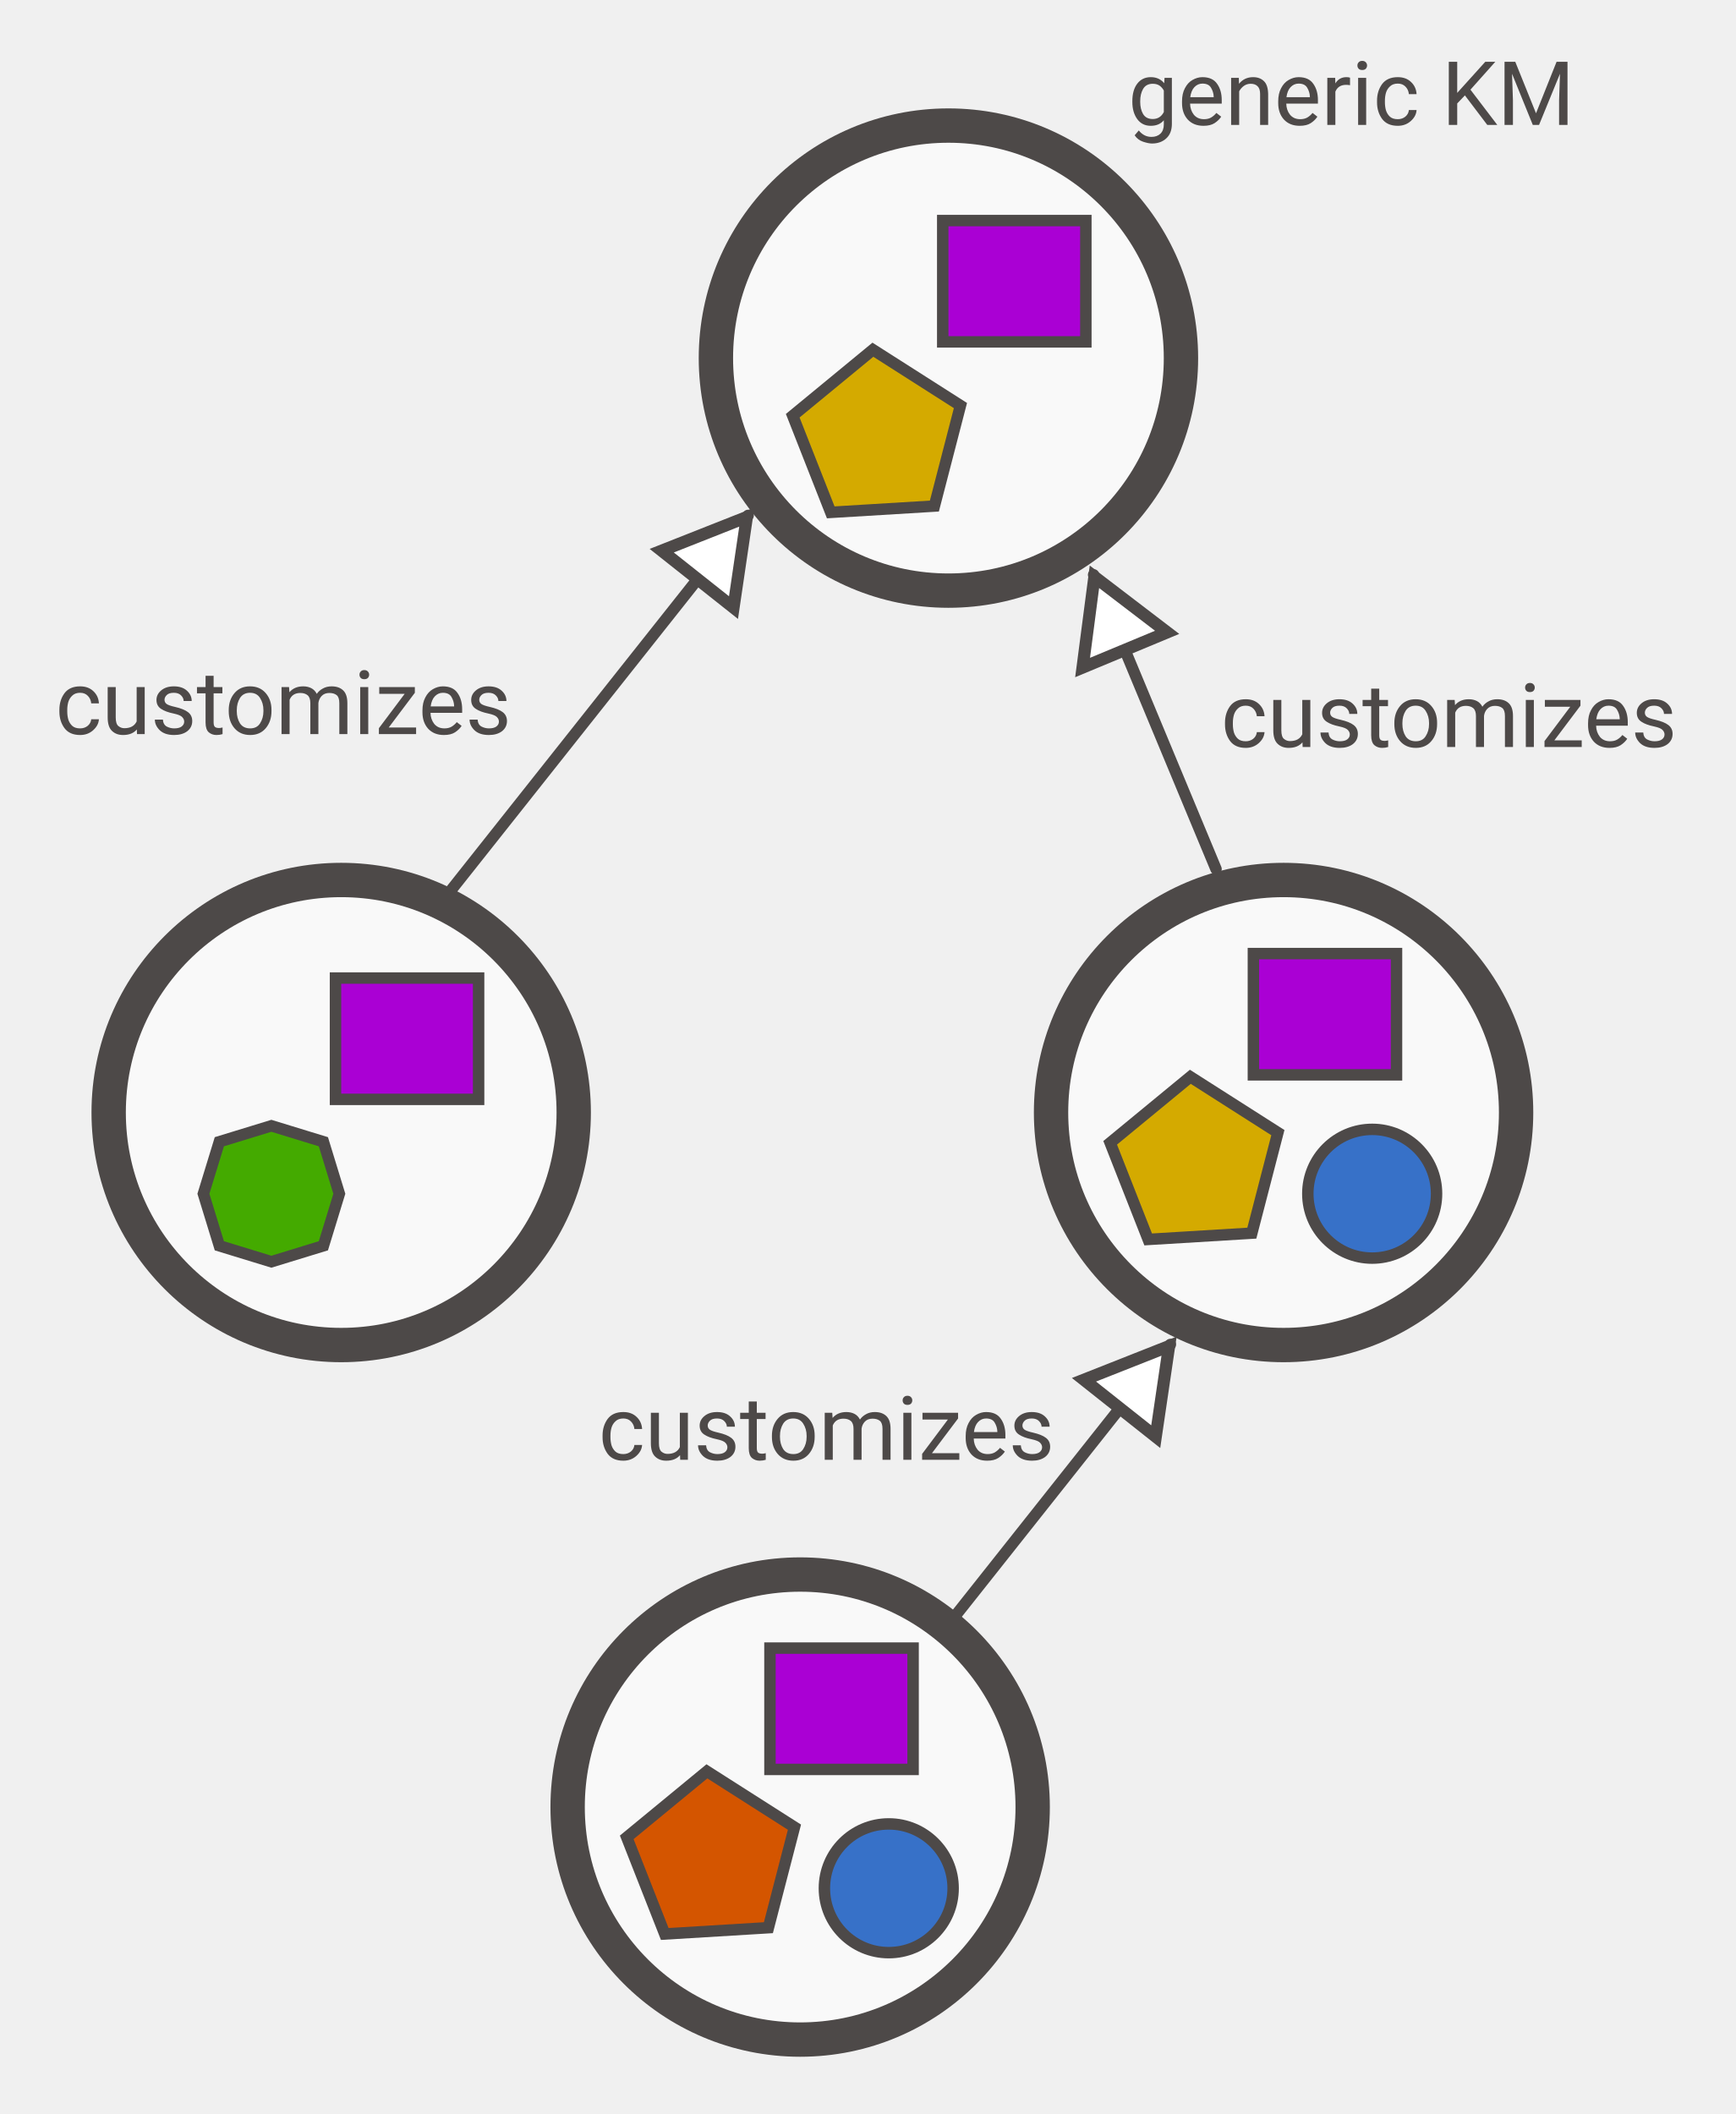
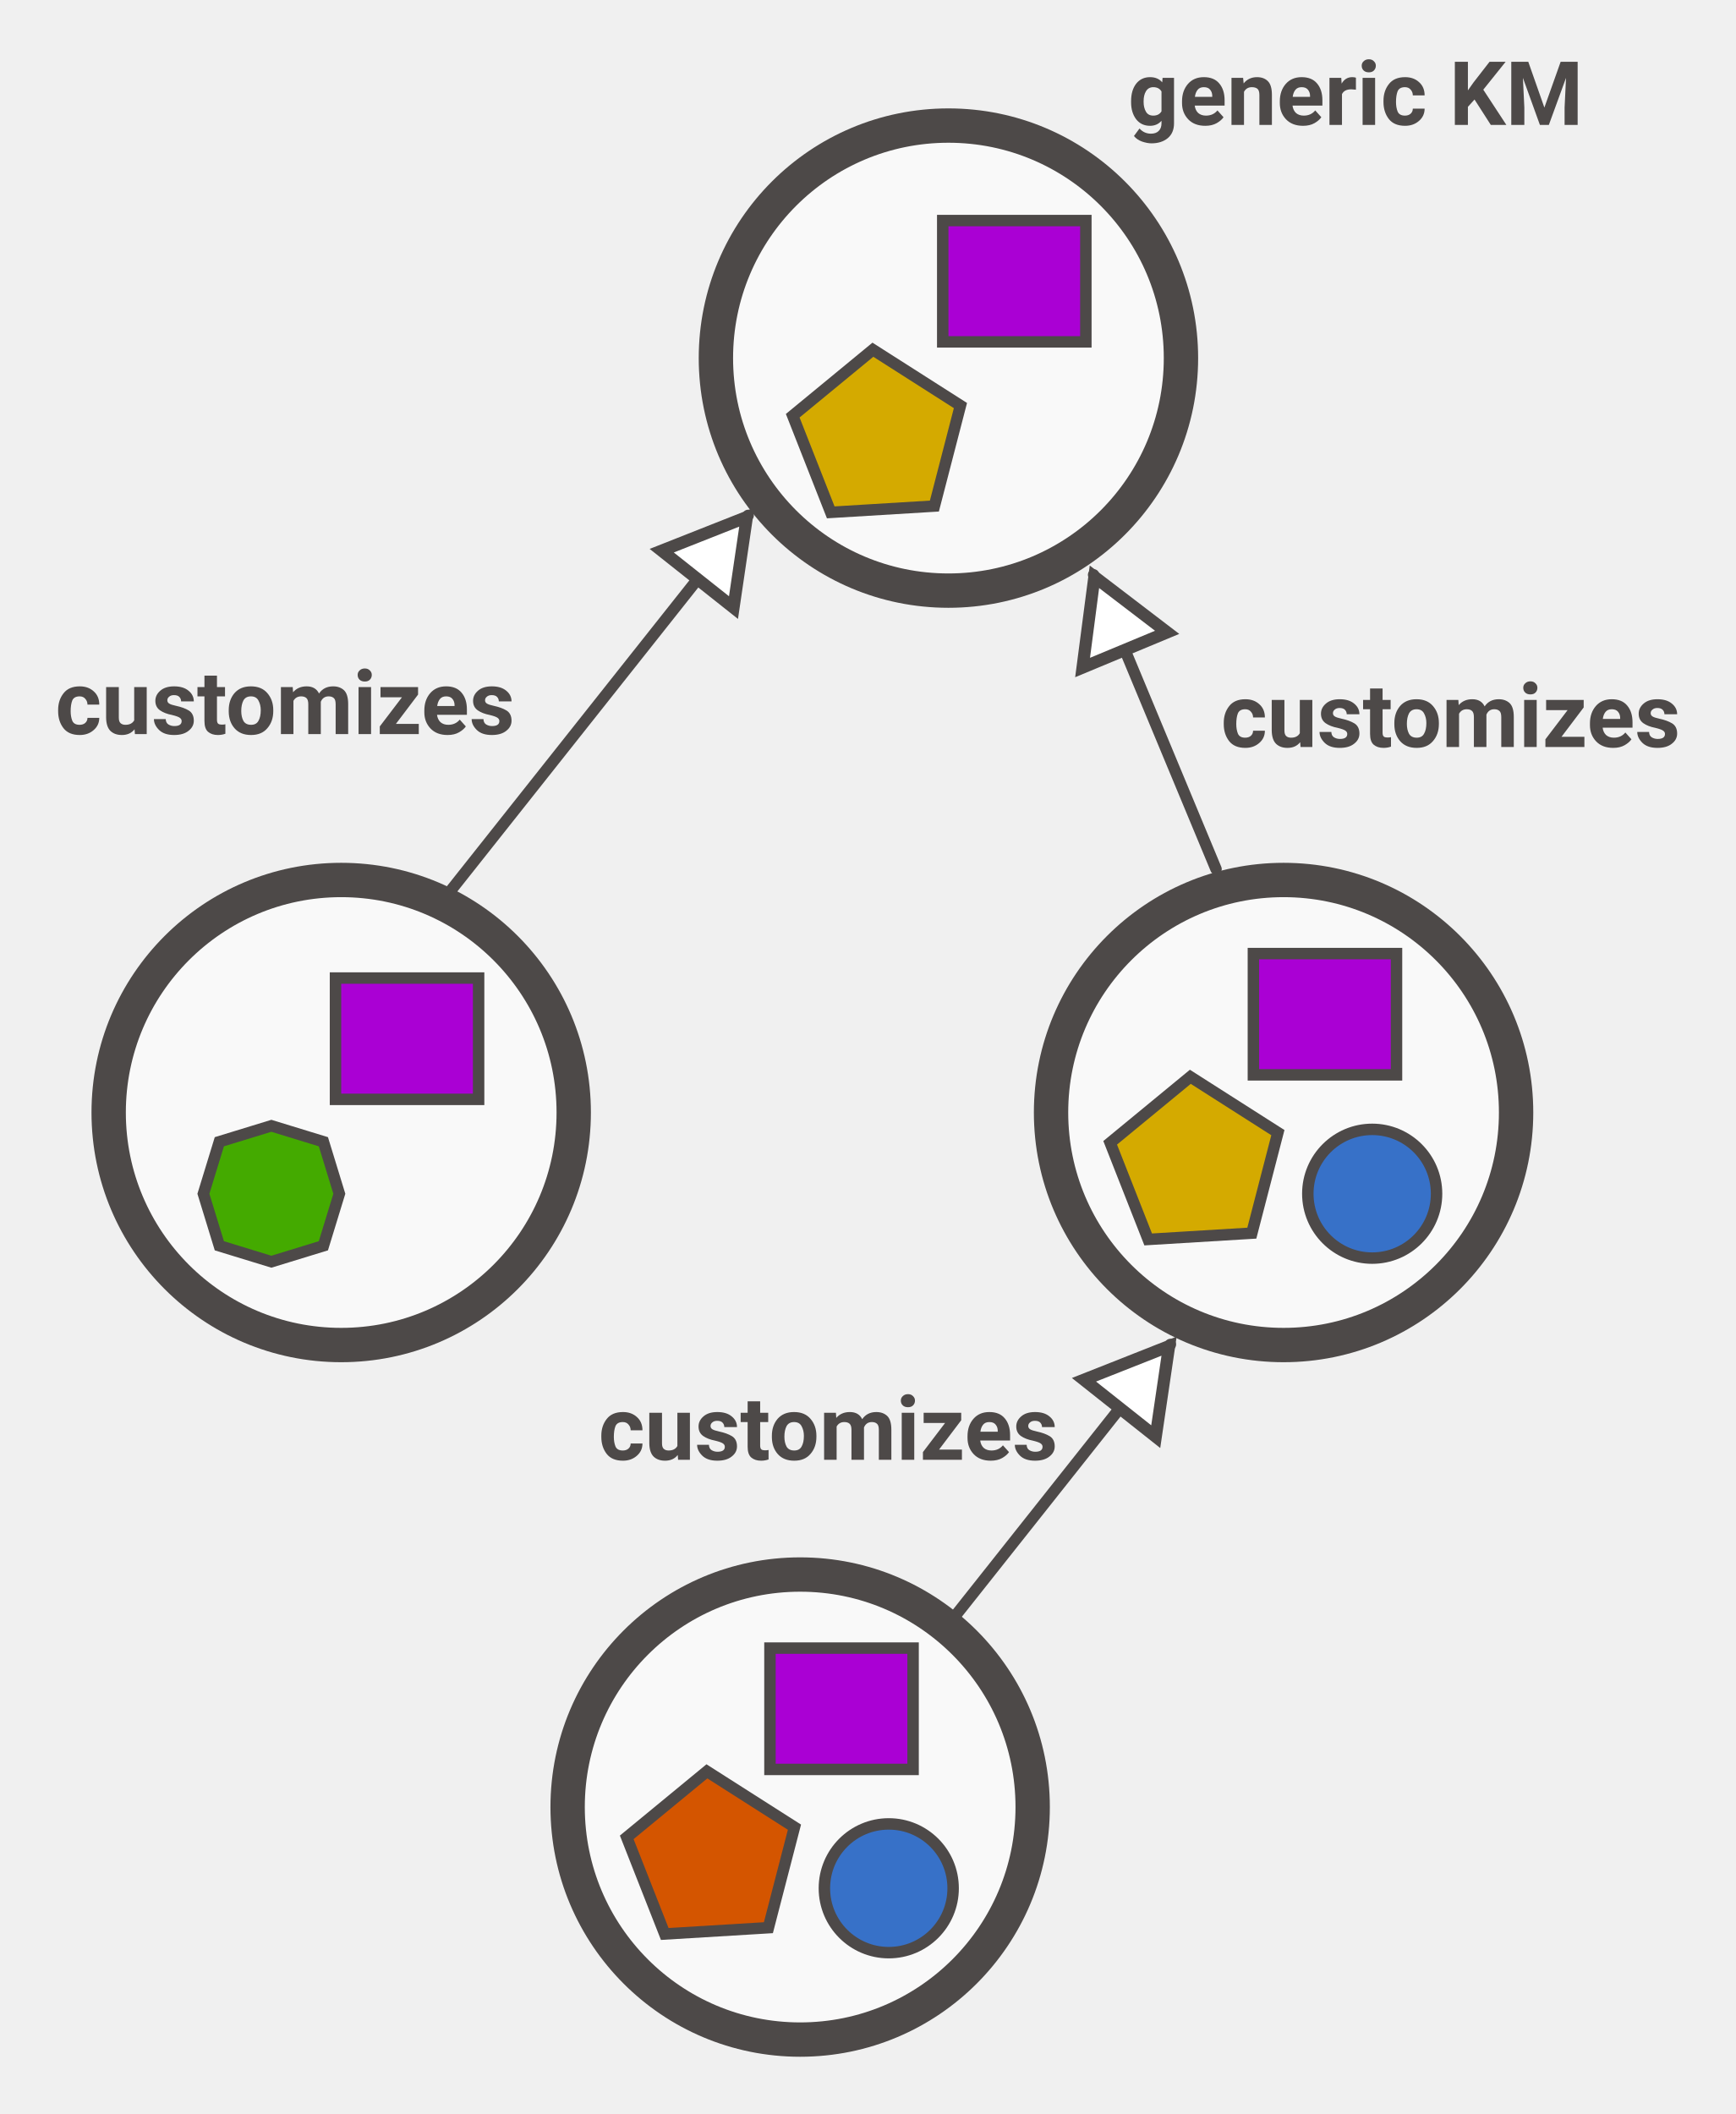
<svg xmlns="http://www.w3.org/2000/svg" width="151.595mm" height="184.663mm" viewBox="0 0 151.595 184.663" version="1.1" id="svg3167">
  <defs id="defs3161">
    <marker orient="auto" refY="0" refX="0" id="marker1451-22" style="overflow:visible">
      <path id="path1449-0" d="M 5.77,0 -2.88,5 V -5 Z" style="fill:#ffffff;fill-opacity:1;fill-rule:evenodd;stroke:#4d4948;stroke-width:1pt;stroke-opacity:1" transform="matrix(0.8,0,0,0.8,-4.8,0)" />
    </marker>
    <marker orient="auto" refY="0" refX="0" id="marker1451-2" style="overflow:visible">
      <path id="path1449-9" d="M 5.77,0 -2.88,5 V -5 Z" style="fill:#ffffff;fill-opacity:1;fill-rule:evenodd;stroke:#4d4948;stroke-width:1pt;stroke-opacity:1" transform="matrix(0.8,0,0,0.8,-4.8,0)" />
    </marker>
    <marker orient="auto" refY="0" refX="0" id="marker1451" style="overflow:visible">
      <path id="path1449" d="M 5.77,0 -2.88,5 V -5 Z" style="fill:#ffffff;fill-opacity:1;fill-rule:evenodd;stroke:#4d4948;stroke-width:1pt;stroke-opacity:1" transform="matrix(0.8,0,0,0.8,-4.8,0)" />
    </marker>
  </defs>
  <g id="layer1" transform="translate(309.3867,64.45057)">
    <circle style="opacity:1;fill:#f9f9f9;fill-opacity:1;stroke:#4d4948;stroke-width:3;stroke-linecap:round;stroke-miterlimit:4;stroke-dasharray:none;stroke-dashoffset:0;stroke-opacity:1" id="path932" cx="-226.538" cy="-33.17" r="20.312" />
    <path style="opacity:1;fill:#d4aa00;fill-opacity:1;stroke:#4d4948;stroke-width:1;stroke-linecap:round;stroke-miterlimit:4;stroke-dasharray:none;stroke-dashoffset:0;stroke-opacity:1" id="path950" d="m -227.765,-20.244 -9.054,0.549 -3.32,-8.441 7.002,-5.766 7.648,4.877 z" />
    <rect style="opacity:1;fill:#aa00d4;fill-opacity:1;stroke:#4d4948;stroke-width:1;stroke-linecap:round;stroke-miterlimit:4;stroke-dasharray:none;stroke-dashoffset:0;stroke-opacity:1" id="rect952" width="12.502" height="10.596" x="-227.036" y="-45.184" />
    <circle style="opacity:1;fill:#f9f9f9;fill-opacity:1;stroke:#4d4948;stroke-width:3;stroke-linecap:round;stroke-miterlimit:4;stroke-dasharray:none;stroke-dashoffset:0;stroke-opacity:1" id="path932-5" cx="-279.582" cy="32.73" r="20.312" />
    <rect style="opacity:1;fill:#aa00d4;fill-opacity:1;stroke:#4d4948;stroke-width:1;stroke-linecap:round;stroke-miterlimit:4;stroke-dasharray:none;stroke-dashoffset:0;stroke-opacity:1" id="rect952-3" width="12.502" height="10.596" x="-280.08" y="20.984" />
    <g id="g1220" transform="translate(-596.0287,-138.9208)">
      <circle r="20.312" cy="171.651" cx="398.766" id="path932-6" style="opacity:1;fill:#f9f9f9;fill-opacity:1;stroke:#4d4948;stroke-width:3;stroke-linecap:round;stroke-miterlimit:4;stroke-dasharray:none;stroke-dashoffset:0;stroke-opacity:1" />
      <path d="m 395.993,182.189 -9.054,0.549 -3.32,-8.441 7.002,-5.766 7.648,4.877 z" id="path950-6" style="opacity:1;fill:#d4aa00;fill-opacity:1;stroke:#4d4948;stroke-width:1;stroke-linecap:round;stroke-miterlimit:4;stroke-dasharray:none;stroke-dashoffset:0;stroke-opacity:1" />
      <rect y="157.766" x="396.13" height="10.596" width="12.502" id="rect952-7" style="opacity:1;fill:#aa00d4;fill-opacity:1;stroke:#4d4948;stroke-width:1;stroke-linecap:round;stroke-miterlimit:4;stroke-dasharray:none;stroke-dashoffset:0;stroke-opacity:1" />
      <circle r="5.623" cy="178.746" cx="406.507" id="path1005" style="opacity:1;fill:#3771c8;fill-opacity:1;stroke:#4d4948;stroke-width:1;stroke-linecap:round;stroke-miterlimit:4;stroke-dasharray:none;stroke-dashoffset:0;stroke-opacity:1" />
    </g>
    <path style="opacity:1;fill:#44aa00;fill-opacity:1;stroke:#4d4948;stroke-width:1;stroke-linecap:round;stroke-miterlimit:4;stroke-dasharray:none;stroke-dashoffset:0;stroke-opacity:1" id="path1046" d="m -281.138,44.371 -4.544,1.393 -4.544,-1.393 -1.393,-4.544 1.393,-4.544 4.544,-1.393 4.544,1.393 1.393,4.544 z" />
    <path style="fill:#ffffff;fill-opacity:1;stroke:#4d4948;stroke-width:1;stroke-linecap:round;stroke-linejoin:miter;stroke-miterlimit:4;stroke-dasharray:none;stroke-opacity:1;marker-end:url(#marker1451)" d="m -270.762,14.288 26.727,-33.716" id="path1069" />
    <path style="fill:#ffffff;fill-opacity:1;stroke:#4d4948;stroke-width:1;stroke-linecap:round;stroke-linejoin:miter;stroke-miterlimit:4;stroke-dasharray:none;stroke-opacity:1;marker-end:url(#marker1451-2)" d="m -203.164,11.461 -10.691,-25.698" id="path1069-3" />
    <text xml:space="preserve" style="font-style:normal;font-weight:normal;font-size:3.528px;line-height:1.25;font-family:sans-serif;letter-spacing:0px;word-spacing:0px;fill:#4d4948;fill-opacity:1;stroke:none;stroke-width:0.265" x="-210.846" y="-53.539" id="text1515-9">
-       <tspan id="tspan1513-8" x="-210.846" y="-53.539" style="font-style:normal;font-variant:normal;font-weight:normal;font-stretch:normal;font-size:7.761px;font-family:Roboto;-inkscape-font-specification:Roboto;fill:#4d4948;fill-opacity:1;stroke-width:0.265">generic KM</tspan>
+       <tspan id="tspan1513-8" x="-210.846" y="-53.539" style="font-style:normal;font-variant:normal;font-weight:bold;font-stretch:normal;font-size:7.761px;font-family:Roboto;-inkscape-font-specification:'Roboto Bold';fill:#4d4948;fill-opacity:1;stroke-width:0.265;">generic KM</tspan>
    </text>
    <text xml:space="preserve" style="font-style:normal;font-weight:normal;font-size:3.528px;line-height:1.25;font-family:sans-serif;letter-spacing:0px;word-spacing:0px;fill:#4d4948;fill-opacity:1;stroke:none;stroke-width:0.265" x="-304.557" y="-0.322" id="text1515-9-0-0">
-       <tspan id="tspan1513-8-6-0" x="-304.557" y="-0.322" style="font-style:normal;font-variant:normal;font-weight:normal;font-stretch:normal;font-size:7.761px;font-family:Roboto;-inkscape-font-specification:Roboto;fill:#4d4948;fill-opacity:1;stroke-width:0.265">customizes</tspan>
+       <tspan id="tspan1513-8-6-0" x="-304.557" y="-0.322" style="font-style:normal;font-variant:normal;font-weight:bold;font-stretch:normal;font-size:7.761px;font-family:Roboto;-inkscape-font-specification:'Roboto Bold';fill:#4d4948;fill-opacity:1;stroke-width:0.265;">customizes</tspan>
    </text>
    <path style="fill:#ffffff;fill-opacity:1;stroke:#4d4948;stroke-width:1;stroke-linecap:round;stroke-linejoin:miter;stroke-miterlimit:4;stroke-dasharray:none;stroke-opacity:1;marker-end:url(#marker1451-22)" d="m -233.878,86.71 26.727,-33.716" id="path1069-4" />
    <g id="g1232" transform="translate(-596.0287,-138.9208)">
      <circle r="20.312" cy="232.321" cx="356.538" id="path932-6-8" style="opacity:1;fill:#f9f9f9;fill-opacity:1;stroke:#4d4948;stroke-width:3;stroke-linecap:round;stroke-miterlimit:4;stroke-dasharray:none;stroke-dashoffset:0;stroke-opacity:1" />
      <path d="m 353.764,242.859 -9.054,0.549 -3.32,-8.441 7.002,-5.766 7.648,4.877 z" id="path950-6-3" style="opacity:1;fill:#d45500;fill-opacity:1;stroke:#4d4948;stroke-width:1;stroke-linecap:round;stroke-miterlimit:4;stroke-dasharray:none;stroke-dashoffset:0;stroke-opacity:1" />
      <rect y="218.436" x="353.901" height="10.596" width="12.502" id="rect952-7-0" style="opacity:1;fill:#aa00d4;fill-opacity:1;stroke:#4d4948;stroke-width:1;stroke-linecap:round;stroke-miterlimit:4;stroke-dasharray:none;stroke-dashoffset:0;stroke-opacity:1" />
      <circle r="5.623" cy="239.416" cx="364.278" id="path1005-0" style="opacity:1;fill:#3771c8;fill-opacity:1;stroke:#4d4948;stroke-width:1;stroke-linecap:round;stroke-miterlimit:4;stroke-dasharray:none;stroke-dashoffset:0;stroke-opacity:1" />
    </g>
    <text xml:space="preserve" style="font-style:normal;font-weight:normal;font-size:3.528px;line-height:1.25;font-family:sans-serif;letter-spacing:0px;word-spacing:0px;fill:#4d4948;fill-opacity:1;stroke:none;stroke-width:0.265" x="-202.738" y="0.801" id="text1515-9-0-0-7">
-       <tspan id="tspan1513-8-6-0-3" x="-202.738" y="0.801" style="font-style:normal;font-variant:normal;font-weight:normal;font-stretch:normal;font-size:7.761px;font-family:Roboto;-inkscape-font-specification:Roboto;fill:#4d4948;fill-opacity:1;stroke-width:0.265">customizes</tspan>
+       <tspan id="tspan1513-8-6-0-3" x="-202.738" y="0.801" style="font-style:normal;font-variant:normal;font-weight:bold;font-stretch:normal;font-size:7.761px;font-family:Roboto;-inkscape-font-specification:'Roboto Bold';fill:#4d4948;fill-opacity:1;stroke-width:0.265;">customizes</tspan>
    </text>
    <text xml:space="preserve" style="font-style:normal;font-weight:normal;font-size:3.528px;line-height:1.25;font-family:sans-serif;letter-spacing:0px;word-spacing:0px;fill:#4d4948;fill-opacity:1;stroke:none;stroke-width:0.265" x="-257.111" y="63.066" id="text1515-9-0-0-5">
-       <tspan id="tspan1513-8-6-0-8" x="-257.111" y="63.066" style="font-style:normal;font-variant:normal;font-weight:normal;font-stretch:normal;font-size:7.761px;font-family:Roboto;-inkscape-font-specification:Roboto;fill:#4d4948;fill-opacity:1;stroke-width:0.265">customizes</tspan>
+       <tspan id="tspan1513-8-6-0-8" x="-257.111" y="63.066" style="font-style:normal;font-variant:normal;font-weight:bold;font-stretch:normal;font-size:7.761px;font-family:Roboto;-inkscape-font-specification:'Roboto Bold';fill:#4d4948;fill-opacity:1;stroke-width:0.265;">customizes</tspan>
    </text>
  </g>
</svg>
